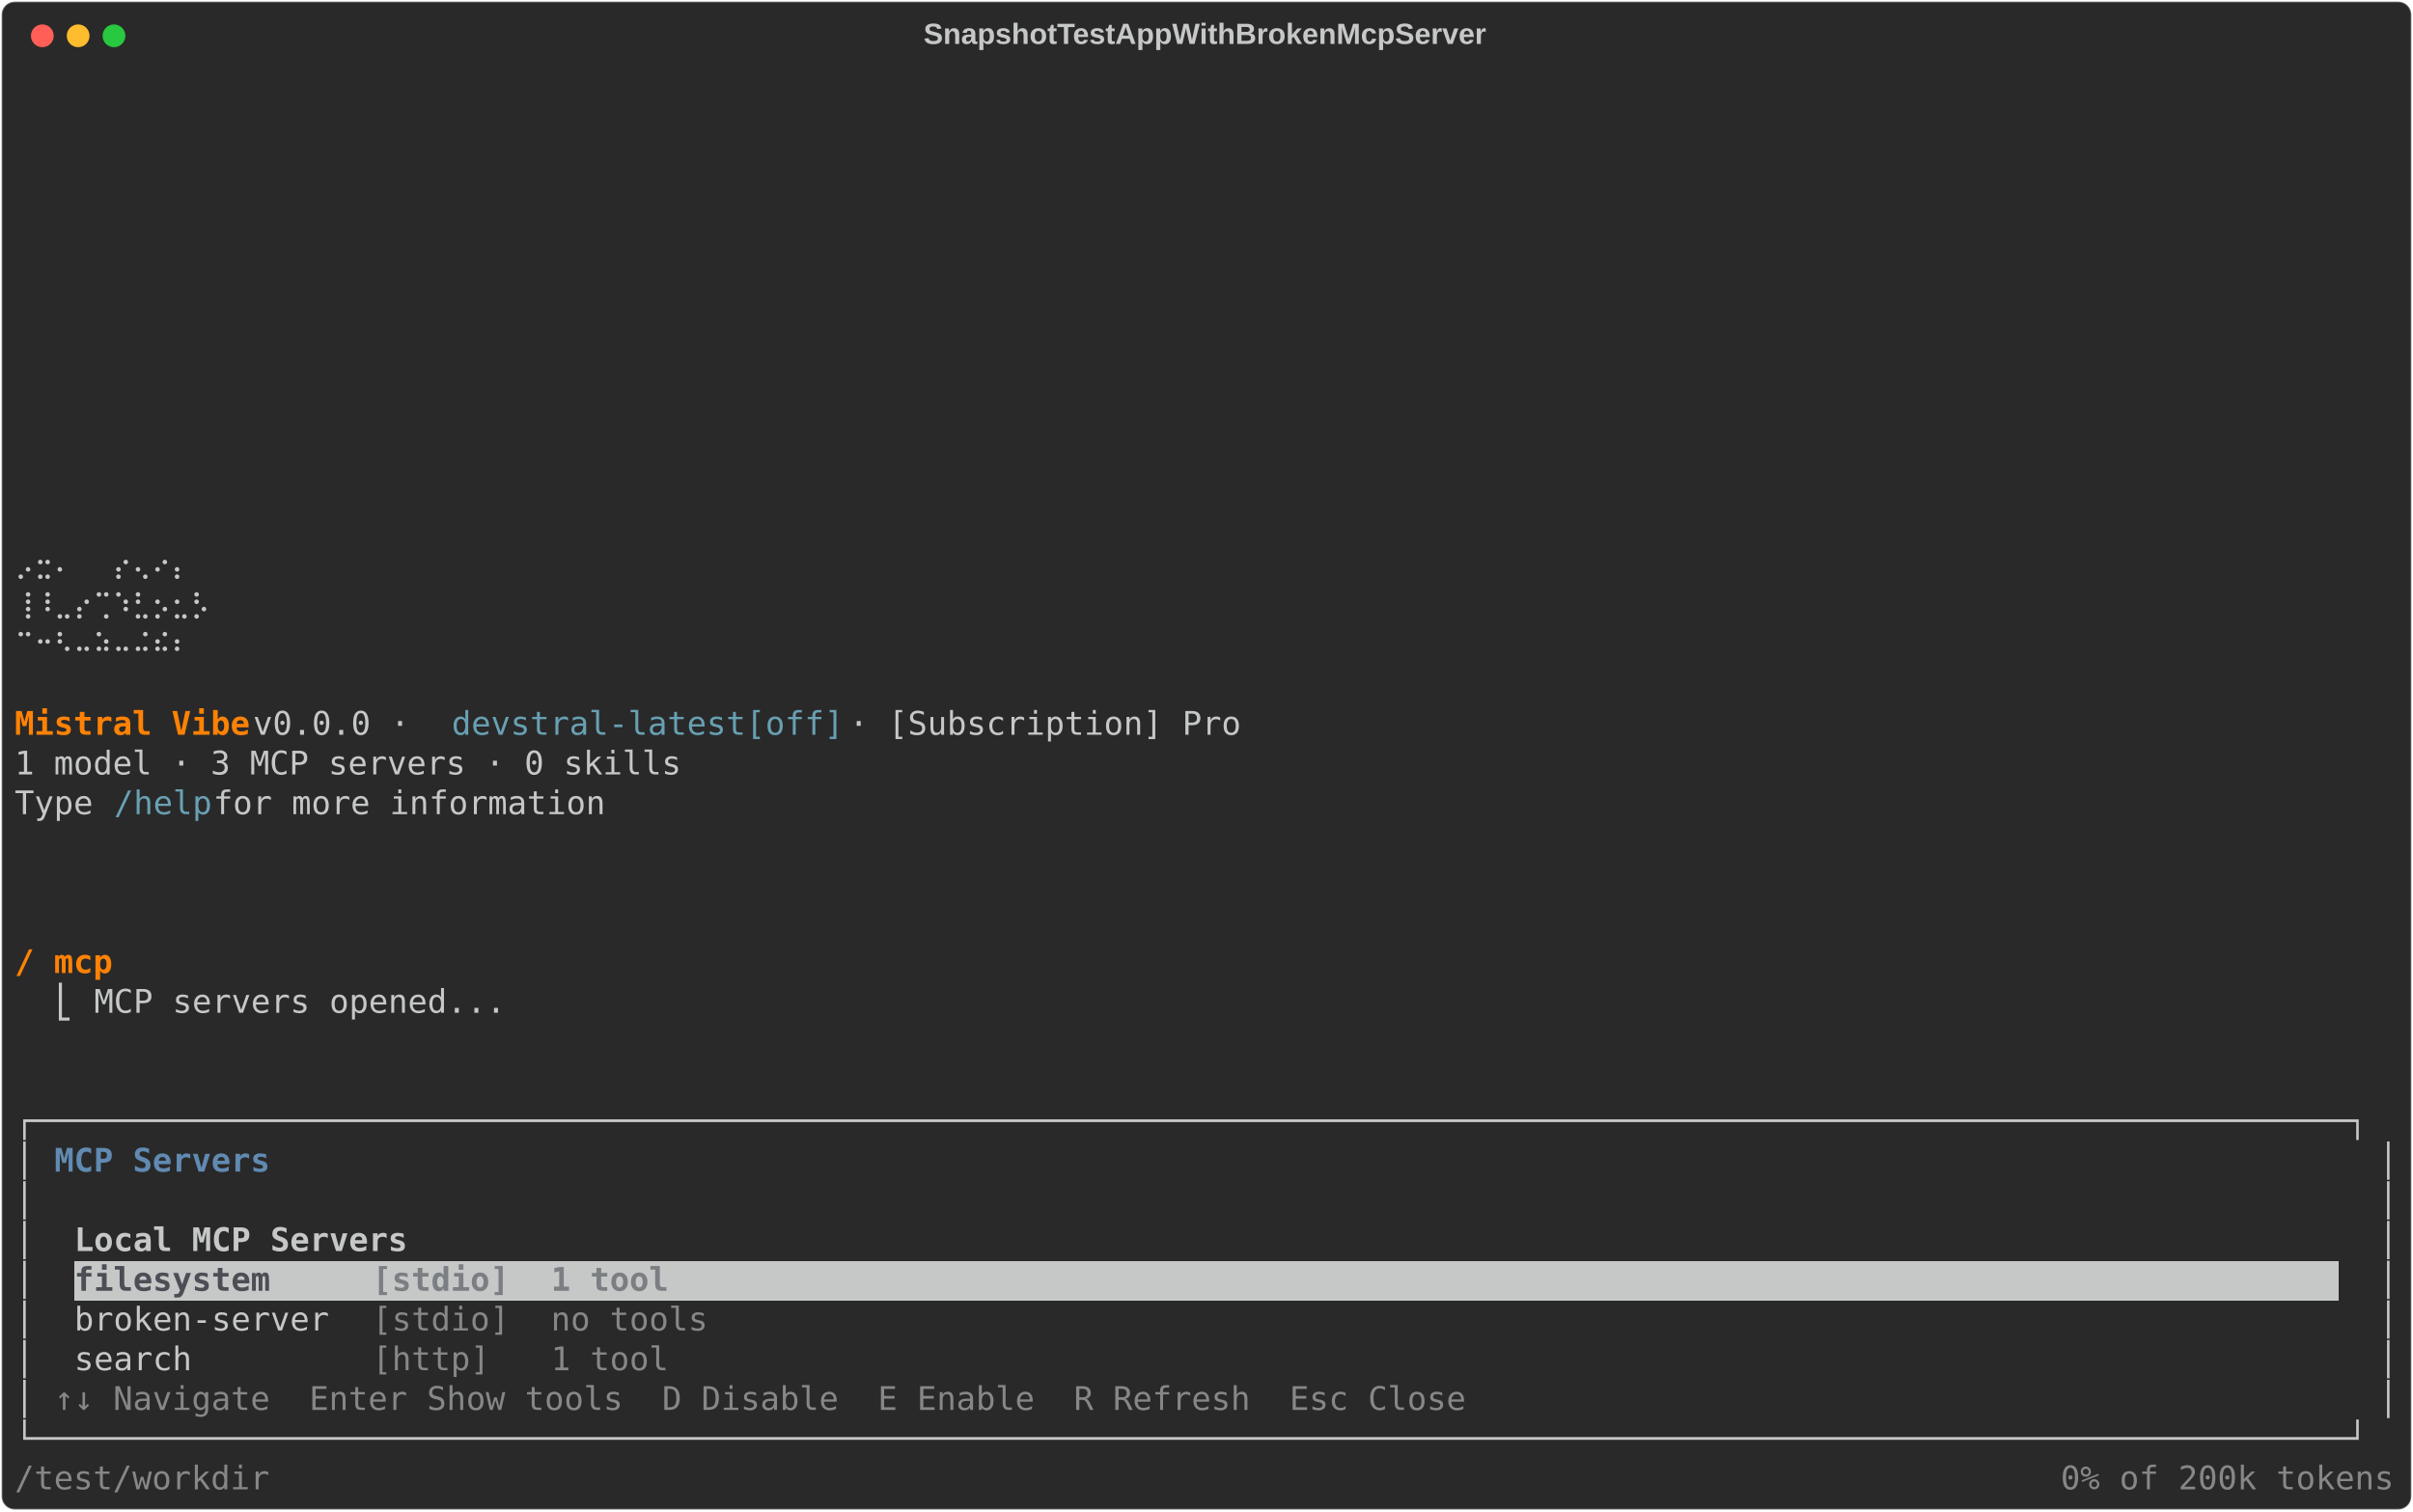
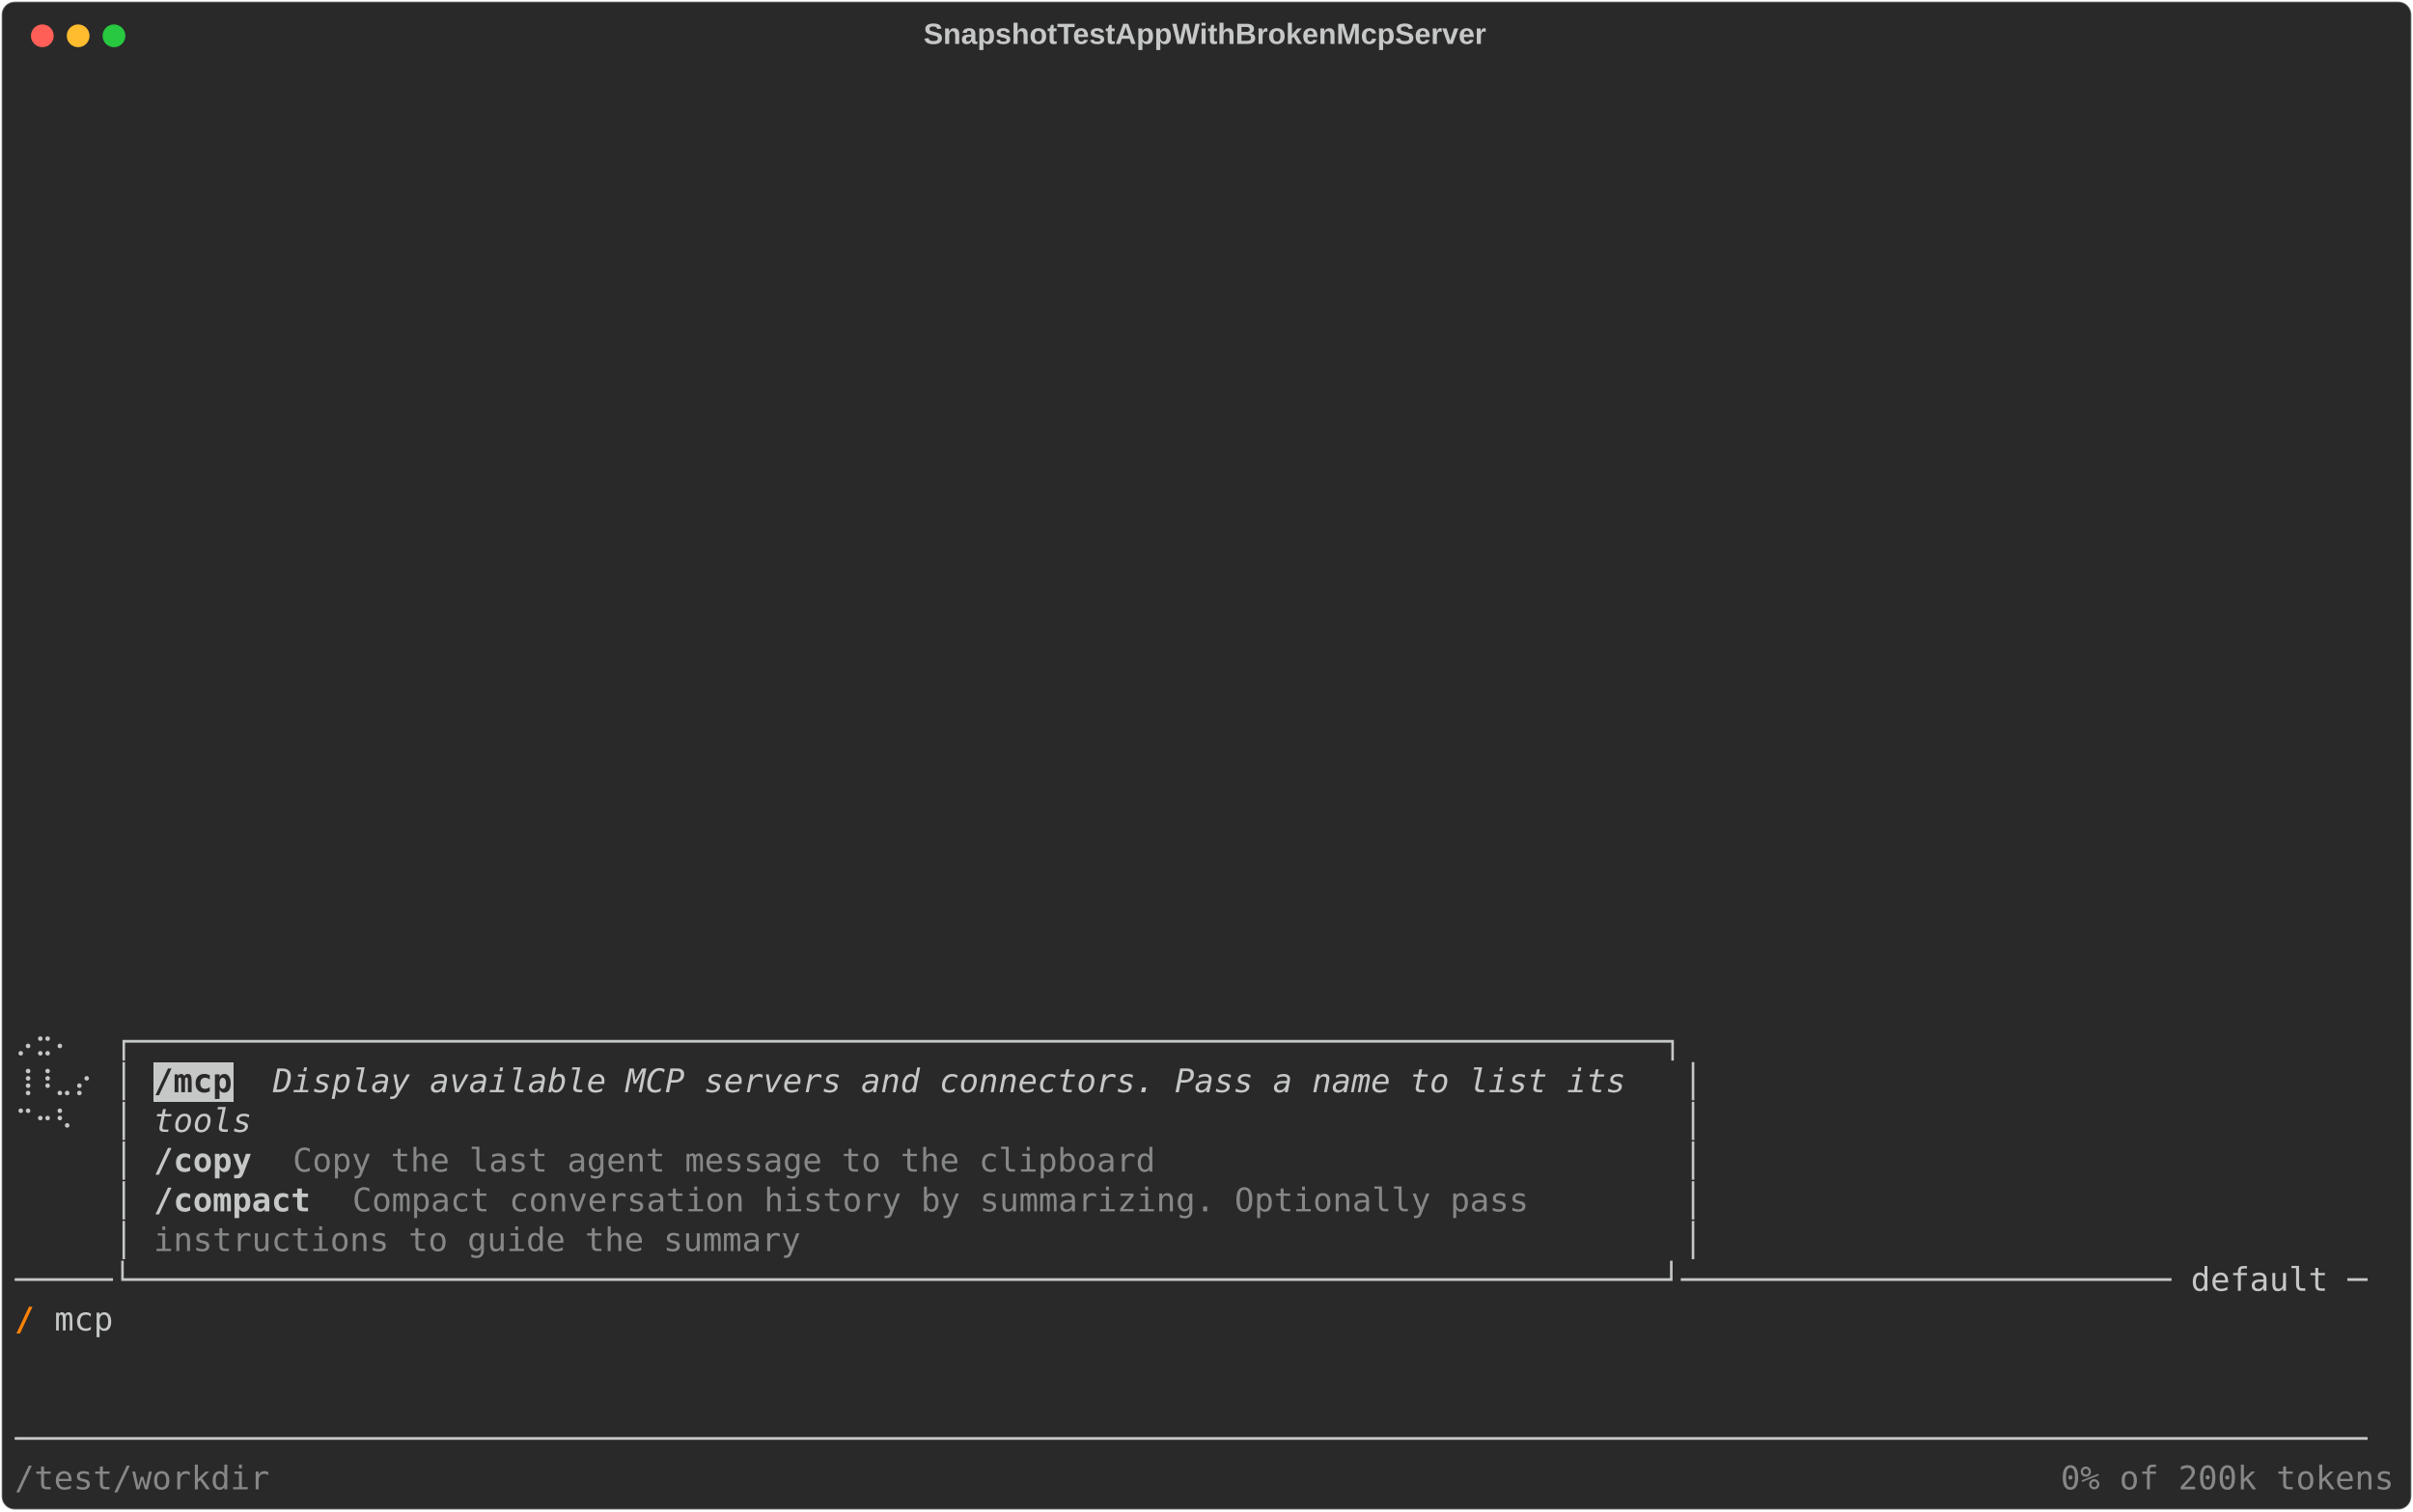
<svg xmlns="http://www.w3.org/2000/svg" class="rich-terminal" viewBox="0 0 1482 928.4">
  <style>

    @font-face {
        font-family: "Fira Code";
        src: local("FiraCode-Regular"),
                url("https://cdnjs.cloudflare.com/ajax/libs/firacode/6.2.0/woff2/FiraCode-Regular.woff2") format("woff2"),
                url("https://cdnjs.cloudflare.com/ajax/libs/firacode/6.2.0/woff/FiraCode-Regular.woff") format("woff");
        font-style: normal;
        font-weight: 400;
    }
    @font-face {
        font-family: "Fira Code";
        src: local("FiraCode-Bold"),
                url("https://cdnjs.cloudflare.com/ajax/libs/firacode/6.2.0/woff2/FiraCode-Bold.woff2") format("woff2"),
                url("https://cdnjs.cloudflare.com/ajax/libs/firacode/6.2.0/woff/FiraCode-Bold.woff") format("woff");
        font-style: bold;
        font-weight: 700;
    }

    .terminal-matrix {
        font-family: Fira Code, monospace;
        font-size: 20px;
        line-height: 24.4px;
        font-variant-east-asian: full-width;
    }

    .terminal-title {
        font-size: 18px;
        font-weight: bold;
        font-family: arial;
    }

    .terminal-r1 { fill: #c5c8c6 }
- .terminal-r2 { fill: #ff8205;font-weight: bold }
- .terminal-r3 { fill: #68a0b3 }
- .terminal-r4 { fill: #608ab1;font-weight: bold }
- .terminal-r5 { fill: #c5c8c6;font-weight: bold }
- .terminal-r6 { fill: #4b4e55;font-weight: bold }
- .terminal-r7 { fill: #7b7e82;font-weight: bold }
- .terminal-r8 { fill: #868887 }
+ .terminal-r2 { fill: #292929;font-weight: bold }
+ .terminal-r3 { fill: #c5c8c6;font-style: italic; }
+ .terminal-r4 { fill: #c5c8c6;font-weight: bold }
+ .terminal-r5 { fill: #868887 }
+ .terminal-r6 { fill: #ff8205;font-weight: bold }
    </style>
  <defs>
    <clipPath id="terminal-clip-terminal">
      <rect x="0" y="0" width="1463.0" height="877.4" />
    </clipPath>
    <clipPath id="terminal-line-0">
      <rect x="0" y="1.5" width="1464" height="24.65" />
    </clipPath>
    <clipPath id="terminal-line-1">
      <rect x="0" y="25.9" width="1464" height="24.65" />
    </clipPath>
    <clipPath id="terminal-line-2">
      <rect x="0" y="50.3" width="1464" height="24.65" />
    </clipPath>
    <clipPath id="terminal-line-3">
      <rect x="0" y="74.7" width="1464" height="24.65" />
    </clipPath>
    <clipPath id="terminal-line-4">
      <rect x="0" y="99.1" width="1464" height="24.65" />
    </clipPath>
    <clipPath id="terminal-line-5">
      <rect x="0" y="123.5" width="1464" height="24.65" />
    </clipPath>
    <clipPath id="terminal-line-6">
      <rect x="0" y="147.9" width="1464" height="24.65" />
    </clipPath>
    <clipPath id="terminal-line-7">
      <rect x="0" y="172.3" width="1464" height="24.65" />
    </clipPath>
    <clipPath id="terminal-line-8">
      <rect x="0" y="196.7" width="1464" height="24.65" />
    </clipPath>
    <clipPath id="terminal-line-9">
      <rect x="0" y="221.1" width="1464" height="24.65" />
    </clipPath>
    <clipPath id="terminal-line-10">
      <rect x="0" y="245.5" width="1464" height="24.65" />
    </clipPath>
    <clipPath id="terminal-line-11">
      <rect x="0" y="269.9" width="1464" height="24.65" />
    </clipPath>
    <clipPath id="terminal-line-12">
      <rect x="0" y="294.3" width="1464" height="24.65" />
    </clipPath>
    <clipPath id="terminal-line-13">
      <rect x="0" y="318.7" width="1464" height="24.65" />
    </clipPath>
    <clipPath id="terminal-line-14">
      <rect x="0" y="343.1" width="1464" height="24.65" />
    </clipPath>
    <clipPath id="terminal-line-15">
      <rect x="0" y="367.5" width="1464" height="24.65" />
    </clipPath>
    <clipPath id="terminal-line-16">
      <rect x="0" y="391.9" width="1464" height="24.65" />
    </clipPath>
    <clipPath id="terminal-line-17">
      <rect x="0" y="416.3" width="1464" height="24.65" />
    </clipPath>
    <clipPath id="terminal-line-18">
      <rect x="0" y="440.7" width="1464" height="24.65" />
    </clipPath>
    <clipPath id="terminal-line-19">
      <rect x="0" y="465.1" width="1464" height="24.65" />
    </clipPath>
    <clipPath id="terminal-line-20">
      <rect x="0" y="489.5" width="1464" height="24.65" />
    </clipPath>
    <clipPath id="terminal-line-21">
      <rect x="0" y="513.9" width="1464" height="24.65" />
    </clipPath>
    <clipPath id="terminal-line-22">
      <rect x="0" y="538.3" width="1464" height="24.65" />
    </clipPath>
    <clipPath id="terminal-line-23">
      <rect x="0" y="562.7" width="1464" height="24.65" />
    </clipPath>
    <clipPath id="terminal-line-24">
      <rect x="0" y="587.1" width="1464" height="24.65" />
    </clipPath>
    <clipPath id="terminal-line-25">
      <rect x="0" y="611.5" width="1464" height="24.65" />
    </clipPath>
    <clipPath id="terminal-line-26">
      <rect x="0" y="635.9" width="1464" height="24.65" />
    </clipPath>
    <clipPath id="terminal-line-27">
      <rect x="0" y="660.3" width="1464" height="24.65" />
    </clipPath>
    <clipPath id="terminal-line-28">
      <rect x="0" y="684.7" width="1464" height="24.65" />
    </clipPath>
    <clipPath id="terminal-line-29">
      <rect x="0" y="709.1" width="1464" height="24.65" />
    </clipPath>
    <clipPath id="terminal-line-30">
      <rect x="0" y="733.5" width="1464" height="24.65" />
    </clipPath>
    <clipPath id="terminal-line-31">
      <rect x="0" y="757.9" width="1464" height="24.65" />
    </clipPath>
    <clipPath id="terminal-line-32">
      <rect x="0" y="782.3" width="1464" height="24.65" />
    </clipPath>
    <clipPath id="terminal-line-33">
      <rect x="0" y="806.7" width="1464" height="24.65" />
    </clipPath>
    <clipPath id="terminal-line-34">
      <rect x="0" y="831.1" width="1464" height="24.65" />
    </clipPath>
  </defs>
  <rect fill="#292929" stroke="rgba(255,255,255,0.35)" stroke-width="1" x="1" y="1" width="1480" height="926.4" rx="8" />
  <text class="terminal-title" fill="#c5c8c6" text-anchor="middle" x="740" y="27">SnapshotTestAppWithBrokenMcpServer</text>
  <g transform="translate(26,22)">
    <circle cx="0" cy="0" r="7" fill="#ff5f57" />
    <circle cx="22" cy="0" r="7" fill="#febc2e" />
    <circle cx="44" cy="0" r="7" fill="#28c840" />
  </g>
  <g transform="translate(9, 41)" clip-path="url(#terminal-clip-terminal)">
-     <rect fill="#c5c8c6" x="36.6" y="733.5" width="183" height="24.65" shape-rendering="crispEdges" />
-     <rect fill="#c5c8c6" x="219.6" y="733.5" width="109.8" height="24.65" shape-rendering="crispEdges" />
-     <rect fill="#c5c8c6" x="329.4" y="733.5" width="97.6" height="24.65" shape-rendering="crispEdges" />
-     <rect fill="#c5c8c6" x="427" y="733.5" width="1000.4" height="24.65" shape-rendering="crispEdges" />
+     <rect fill="#c5c8c6" x="85.4" y="611.5" width="48.8" height="24.65" shape-rendering="crispEdges" />
    <g class="terminal-matrix">
      <text class="terminal-r1" x="1464" y="20" textLength="12.2" clip-path="url(#terminal-line-0)">
</text>
      <text class="terminal-r1" x="1464" y="44.4" textLength="12.2" clip-path="url(#terminal-line-1)">
</text>
      <text class="terminal-r1" x="1464" y="68.8" textLength="12.2" clip-path="url(#terminal-line-2)">
</text>
      <text class="terminal-r1" x="1464" y="93.2" textLength="12.2" clip-path="url(#terminal-line-3)">
</text>
      <text class="terminal-r1" x="1464" y="117.6" textLength="12.2" clip-path="url(#terminal-line-4)">
</text>
      <text class="terminal-r1" x="1464" y="142" textLength="12.2" clip-path="url(#terminal-line-5)">
</text>
      <text class="terminal-r1" x="1464" y="166.4" textLength="12.2" clip-path="url(#terminal-line-6)">
</text>
      <text class="terminal-r1" x="1464" y="190.8" textLength="12.2" clip-path="url(#terminal-line-7)">
</text>
      <text class="terminal-r1" x="1464" y="215.2" textLength="12.2" clip-path="url(#terminal-line-8)">
</text>
      <text class="terminal-r1" x="1464" y="239.6" textLength="12.2" clip-path="url(#terminal-line-9)">
</text>
      <text class="terminal-r1" x="1464" y="264" textLength="12.2" clip-path="url(#terminal-line-10)">
</text>
      <text class="terminal-r1" x="1464" y="288.4" textLength="12.2" clip-path="url(#terminal-line-11)">
</text>
-       <text class="terminal-r1" x="0" y="312.8" textLength="134.2" clip-path="url(#terminal-line-12)">  ⡠⣒⠄  ⡔⢄⠔⡄</text>
      <text class="terminal-r1" x="1464" y="312.8" textLength="12.2" clip-path="url(#terminal-line-12)">
</text>
-       <text class="terminal-r1" x="0" y="337.2" textLength="134.2" clip-path="url(#terminal-line-13)"> ⢸⠸⣀⡔⢉⠱⣃⡢⣂⡣</text>
      <text class="terminal-r1" x="1464" y="337.2" textLength="12.2" clip-path="url(#terminal-line-13)">
</text>
-       <text class="terminal-r1" x="0" y="361.6" textLength="134.2" clip-path="url(#terminal-line-14)">  ⠉⠒⠣⠤⠵⠤⠬⠮⠆</text>
      <text class="terminal-r1" x="1464" y="361.6" textLength="12.2" clip-path="url(#terminal-line-14)">
</text>
      <text class="terminal-r1" x="1464" y="386" textLength="12.2" clip-path="url(#terminal-line-15)">
</text>
-       <text class="terminal-r2" x="0" y="410.4" textLength="146.4" clip-path="url(#terminal-line-16)">Mistral Vibe</text>
-       <text class="terminal-r1" x="146.4" y="410.4" textLength="122" clip-path="url(#terminal-line-16)"> v0.0.0 · </text>
-       <text class="terminal-r3" x="268.4" y="410.4" textLength="244" clip-path="url(#terminal-line-16)">devstral-latest[off]</text>
-       <text class="terminal-r1" x="512.4" y="410.4" textLength="256.2" clip-path="url(#terminal-line-16)"> · [Subscription] Pro</text>
      <text class="terminal-r1" x="1464" y="410.4" textLength="12.2" clip-path="url(#terminal-line-16)">
</text>
-       <text class="terminal-r1" x="0" y="434.8" textLength="414.8" clip-path="url(#terminal-line-17)">1 model · 3 MCP servers · 0 skills</text>
      <text class="terminal-r1" x="1464" y="434.8" textLength="12.2" clip-path="url(#terminal-line-17)">
</text>
-       <text class="terminal-r1" x="0" y="459.2" textLength="61" clip-path="url(#terminal-line-18)">Type </text>
-       <text class="terminal-r3" x="61" y="459.2" textLength="61" clip-path="url(#terminal-line-18)">/help</text>
-       <text class="terminal-r1" x="122" y="459.2" textLength="256.2" clip-path="url(#terminal-line-18)"> for more information</text>
      <text class="terminal-r1" x="1464" y="459.2" textLength="12.2" clip-path="url(#terminal-line-18)">
</text>
      <text class="terminal-r1" x="1464" y="483.6" textLength="12.2" clip-path="url(#terminal-line-19)">
</text>
      <text class="terminal-r1" x="1464" y="508" textLength="12.2" clip-path="url(#terminal-line-20)">
</text>
      <text class="terminal-r1" x="1464" y="532.4" textLength="12.2" clip-path="url(#terminal-line-21)">
</text>
-       <text class="terminal-r2" x="0" y="556.8" textLength="61" clip-path="url(#terminal-line-22)">/ mcp</text>
      <text class="terminal-r1" x="1464" y="556.8" textLength="12.2" clip-path="url(#terminal-line-22)">
</text>
-       <text class="terminal-r1" x="24.4" y="581.2" textLength="12.2" clip-path="url(#terminal-line-23)">⎣</text>
-       <text class="terminal-r1" x="48.8" y="581.2" textLength="256.2" clip-path="url(#terminal-line-23)">MCP servers opened...</text>
      <text class="terminal-r1" x="1464" y="581.2" textLength="12.2" clip-path="url(#terminal-line-23)">
</text>
+       <text class="terminal-r1" x="0" y="605.6" textLength="61" clip-path="url(#terminal-line-24)">  ⡠⣒⠄</text>
+       <text class="terminal-r1" x="61" y="605.6" textLength="1403" clip-path="url(#terminal-line-24)">┌──────────────────────────────────────────────────────────────────────────────┐                                   </text>
      <text class="terminal-r1" x="1464" y="605.6" textLength="12.2" clip-path="url(#terminal-line-24)">
</text>
+       <text class="terminal-r1" x="0" y="630" textLength="61" clip-path="url(#terminal-line-25)"> ⢸⠸⣀⡔</text>
+       <text class="terminal-r1" x="61" y="630" textLength="12.2" clip-path="url(#terminal-line-25)">│</text>
+       <text class="terminal-r2" x="85.4" y="630" textLength="48.8" clip-path="url(#terminal-line-25)">/mcp</text>
+       <text class="terminal-r3" x="158.6" y="630" textLength="841.8" clip-path="url(#terminal-line-25)">Display available MCP servers and connectors. Pass a name to list its</text>
+       <text class="terminal-r1" x="1024.8" y="630" textLength="439.2" clip-path="url(#terminal-line-25)">│                                   </text>
      <text class="terminal-r1" x="1464" y="630" textLength="12.2" clip-path="url(#terminal-line-25)">
</text>
-       <text class="terminal-r1" x="0" y="654.4" textLength="1464" clip-path="url(#terminal-line-26)">┌──────────────────────────────────────────────────────────────────────────────────────────────────────────────────────┐</text>
+       <text class="terminal-r1" x="0" y="654.4" textLength="61" clip-path="url(#terminal-line-26)">  ⠉⠒⠣</text>
+       <text class="terminal-r1" x="61" y="654.4" textLength="12.2" clip-path="url(#terminal-line-26)">│</text>
+       <text class="terminal-r3" x="85.4" y="654.4" textLength="61" clip-path="url(#terminal-line-26)">tools</text>
+       <text class="terminal-r1" x="1024.8" y="654.4" textLength="439.2" clip-path="url(#terminal-line-26)">│                                   </text>
      <text class="terminal-r1" x="1464" y="654.4" textLength="12.2" clip-path="url(#terminal-line-26)">
</text>
-       <text class="terminal-r1" x="0" y="678.8" textLength="12.2" clip-path="url(#terminal-line-27)">│</text>
-       <text class="terminal-r4" x="24.4" y="678.8" textLength="134.2" clip-path="url(#terminal-line-27)">MCP Servers</text>
-       <text class="terminal-r1" x="1451.8" y="678.8" textLength="12.2" clip-path="url(#terminal-line-27)">│</text>
+       <text class="terminal-r1" x="61" y="678.8" textLength="12.2" clip-path="url(#terminal-line-27)">│</text>
+       <text class="terminal-r4" x="85.4" y="678.8" textLength="61" clip-path="url(#terminal-line-27)">/copy</text>
+       <text class="terminal-r5" x="170.8" y="678.8" textLength="536.8" clip-path="url(#terminal-line-27)">Copy the last agent message to the clipboard</text>
+       <text class="terminal-r1" x="1024.8" y="678.8" textLength="12.2" clip-path="url(#terminal-line-27)">│</text>
      <text class="terminal-r1" x="1464" y="678.8" textLength="12.2" clip-path="url(#terminal-line-27)">
</text>
-       <text class="terminal-r1" x="0" y="703.2" textLength="12.2" clip-path="url(#terminal-line-28)">│</text>
-       <text class="terminal-r1" x="1451.8" y="703.2" textLength="12.2" clip-path="url(#terminal-line-28)">│</text>
+       <text class="terminal-r1" x="61" y="703.2" textLength="12.2" clip-path="url(#terminal-line-28)">│</text>
+       <text class="terminal-r4" x="85.4" y="703.2" textLength="97.6" clip-path="url(#terminal-line-28)">/compact</text>
+       <text class="terminal-r5" x="207.4" y="703.2" textLength="732" clip-path="url(#terminal-line-28)">Compact conversation history by summarizing. Optionally pass</text>
+       <text class="terminal-r1" x="1024.8" y="703.2" textLength="12.2" clip-path="url(#terminal-line-28)">│</text>
      <text class="terminal-r1" x="1464" y="703.2" textLength="12.2" clip-path="url(#terminal-line-28)">
</text>
-       <text class="terminal-r1" x="0" y="727.6" textLength="12.2" clip-path="url(#terminal-line-29)">│</text>
-       <text class="terminal-r5" x="36.6" y="727.6" textLength="207.4" clip-path="url(#terminal-line-29)">Local MCP Servers</text>
-       <text class="terminal-r1" x="1451.8" y="727.6" textLength="12.2" clip-path="url(#terminal-line-29)">│</text>
+       <text class="terminal-r1" x="61" y="727.6" textLength="12.2" clip-path="url(#terminal-line-29)">│</text>
+       <text class="terminal-r5" x="85.4" y="727.6" textLength="402.6" clip-path="url(#terminal-line-29)">instructions to guide the summary</text>
+       <text class="terminal-r1" x="1024.8" y="727.6" textLength="12.2" clip-path="url(#terminal-line-29)">│</text>
      <text class="terminal-r1" x="1464" y="727.6" textLength="12.2" clip-path="url(#terminal-line-29)">
</text>
-       <text class="terminal-r1" x="0" y="752" textLength="12.2" clip-path="url(#terminal-line-30)">│</text>
-       <text class="terminal-r6" x="36.6" y="752" textLength="183" clip-path="url(#terminal-line-30)">  filesystem   </text>
-       <text class="terminal-r7" x="219.6" y="752" textLength="109.8" clip-path="url(#terminal-line-30)">  [stdio]</text>
-       <text class="terminal-r7" x="329.4" y="752" textLength="97.6" clip-path="url(#terminal-line-30)">  1 tool</text>
-       <text class="terminal-r1" x="1451.8" y="752" textLength="12.2" clip-path="url(#terminal-line-30)">│</text>
+       <text class="terminal-r1" x="0" y="752" textLength="1464" clip-path="url(#terminal-line-30)">─────└──────────────────────────────────────────────────────────────────────────────┘───────────────────────── default ─</text>
      <text class="terminal-r1" x="1464" y="752" textLength="12.2" clip-path="url(#terminal-line-30)">
</text>
-       <text class="terminal-r1" x="0" y="776.4" textLength="12.2" clip-path="url(#terminal-line-31)">│</text>
-       <text class="terminal-r1" x="36.6" y="776.4" textLength="183" clip-path="url(#terminal-line-31)">  broken-server</text>
-       <text class="terminal-r8" x="219.6" y="776.4" textLength="109.8" clip-path="url(#terminal-line-31)">  [stdio]</text>
-       <text class="terminal-r8" x="329.4" y="776.4" textLength="122" clip-path="url(#terminal-line-31)">  no tools</text>
-       <text class="terminal-r1" x="1451.8" y="776.4" textLength="12.2" clip-path="url(#terminal-line-31)">│</text>
+       <text class="terminal-r6" x="0" y="776.4" textLength="12.2" clip-path="url(#terminal-line-31)">/</text>
+       <text class="terminal-r1" x="24.4" y="776.4" textLength="1439.6" clip-path="url(#terminal-line-31)">mcp                                                                                                                   </text>
      <text class="terminal-r1" x="1464" y="776.4" textLength="12.2" clip-path="url(#terminal-line-31)">
</text>
-       <text class="terminal-r1" x="0" y="800.8" textLength="12.2" clip-path="url(#terminal-line-32)">│</text>
-       <text class="terminal-r1" x="36.6" y="800.8" textLength="183" clip-path="url(#terminal-line-32)">  search       </text>
-       <text class="terminal-r8" x="219.6" y="800.8" textLength="109.8" clip-path="url(#terminal-line-32)">  [http] </text>
-       <text class="terminal-r8" x="329.4" y="800.8" textLength="97.6" clip-path="url(#terminal-line-32)">  1 tool</text>
-       <text class="terminal-r1" x="1451.8" y="800.8" textLength="12.2" clip-path="url(#terminal-line-32)">│</text>
      <text class="terminal-r1" x="1464" y="800.8" textLength="12.2" clip-path="url(#terminal-line-32)">
</text>
-       <text class="terminal-r1" x="0" y="825.2" textLength="12.2" clip-path="url(#terminal-line-33)">│</text>
-       <text class="terminal-r8" x="24.4" y="825.2" textLength="878.4" clip-path="url(#terminal-line-33)">↑↓ Navigate  Enter Show tools  D Disable  E Enable  R Refresh  Esc Close</text>
-       <text class="terminal-r1" x="1451.8" y="825.2" textLength="12.2" clip-path="url(#terminal-line-33)">│</text>
      <text class="terminal-r1" x="1464" y="825.2" textLength="12.2" clip-path="url(#terminal-line-33)">
</text>
-       <text class="terminal-r1" x="0" y="849.6" textLength="1464" clip-path="url(#terminal-line-34)">└──────────────────────────────────────────────────────────────────────────────────────────────────────────────────────┘</text>
+       <text class="terminal-r1" x="0" y="849.6" textLength="1464" clip-path="url(#terminal-line-34)">────────────────────────────────────────────────────────────────────────────────────────────────────────────────────────</text>
      <text class="terminal-r1" x="1464" y="849.6" textLength="12.2" clip-path="url(#terminal-line-34)">
</text>
-       <text class="terminal-r8" x="0" y="874" textLength="158.6" clip-path="url(#terminal-line-35)">/test/workdir</text>
-       <text class="terminal-r8" x="1256.6" y="874" textLength="207.4" clip-path="url(#terminal-line-35)">0% of 200k tokens</text>
+       <text class="terminal-r5" x="0" y="874" textLength="158.6" clip-path="url(#terminal-line-35)">/test/workdir</text>
+       <text class="terminal-r5" x="1256.6" y="874" textLength="207.4" clip-path="url(#terminal-line-35)">0% of 200k tokens</text>
    </g>
  </g>
</svg>
